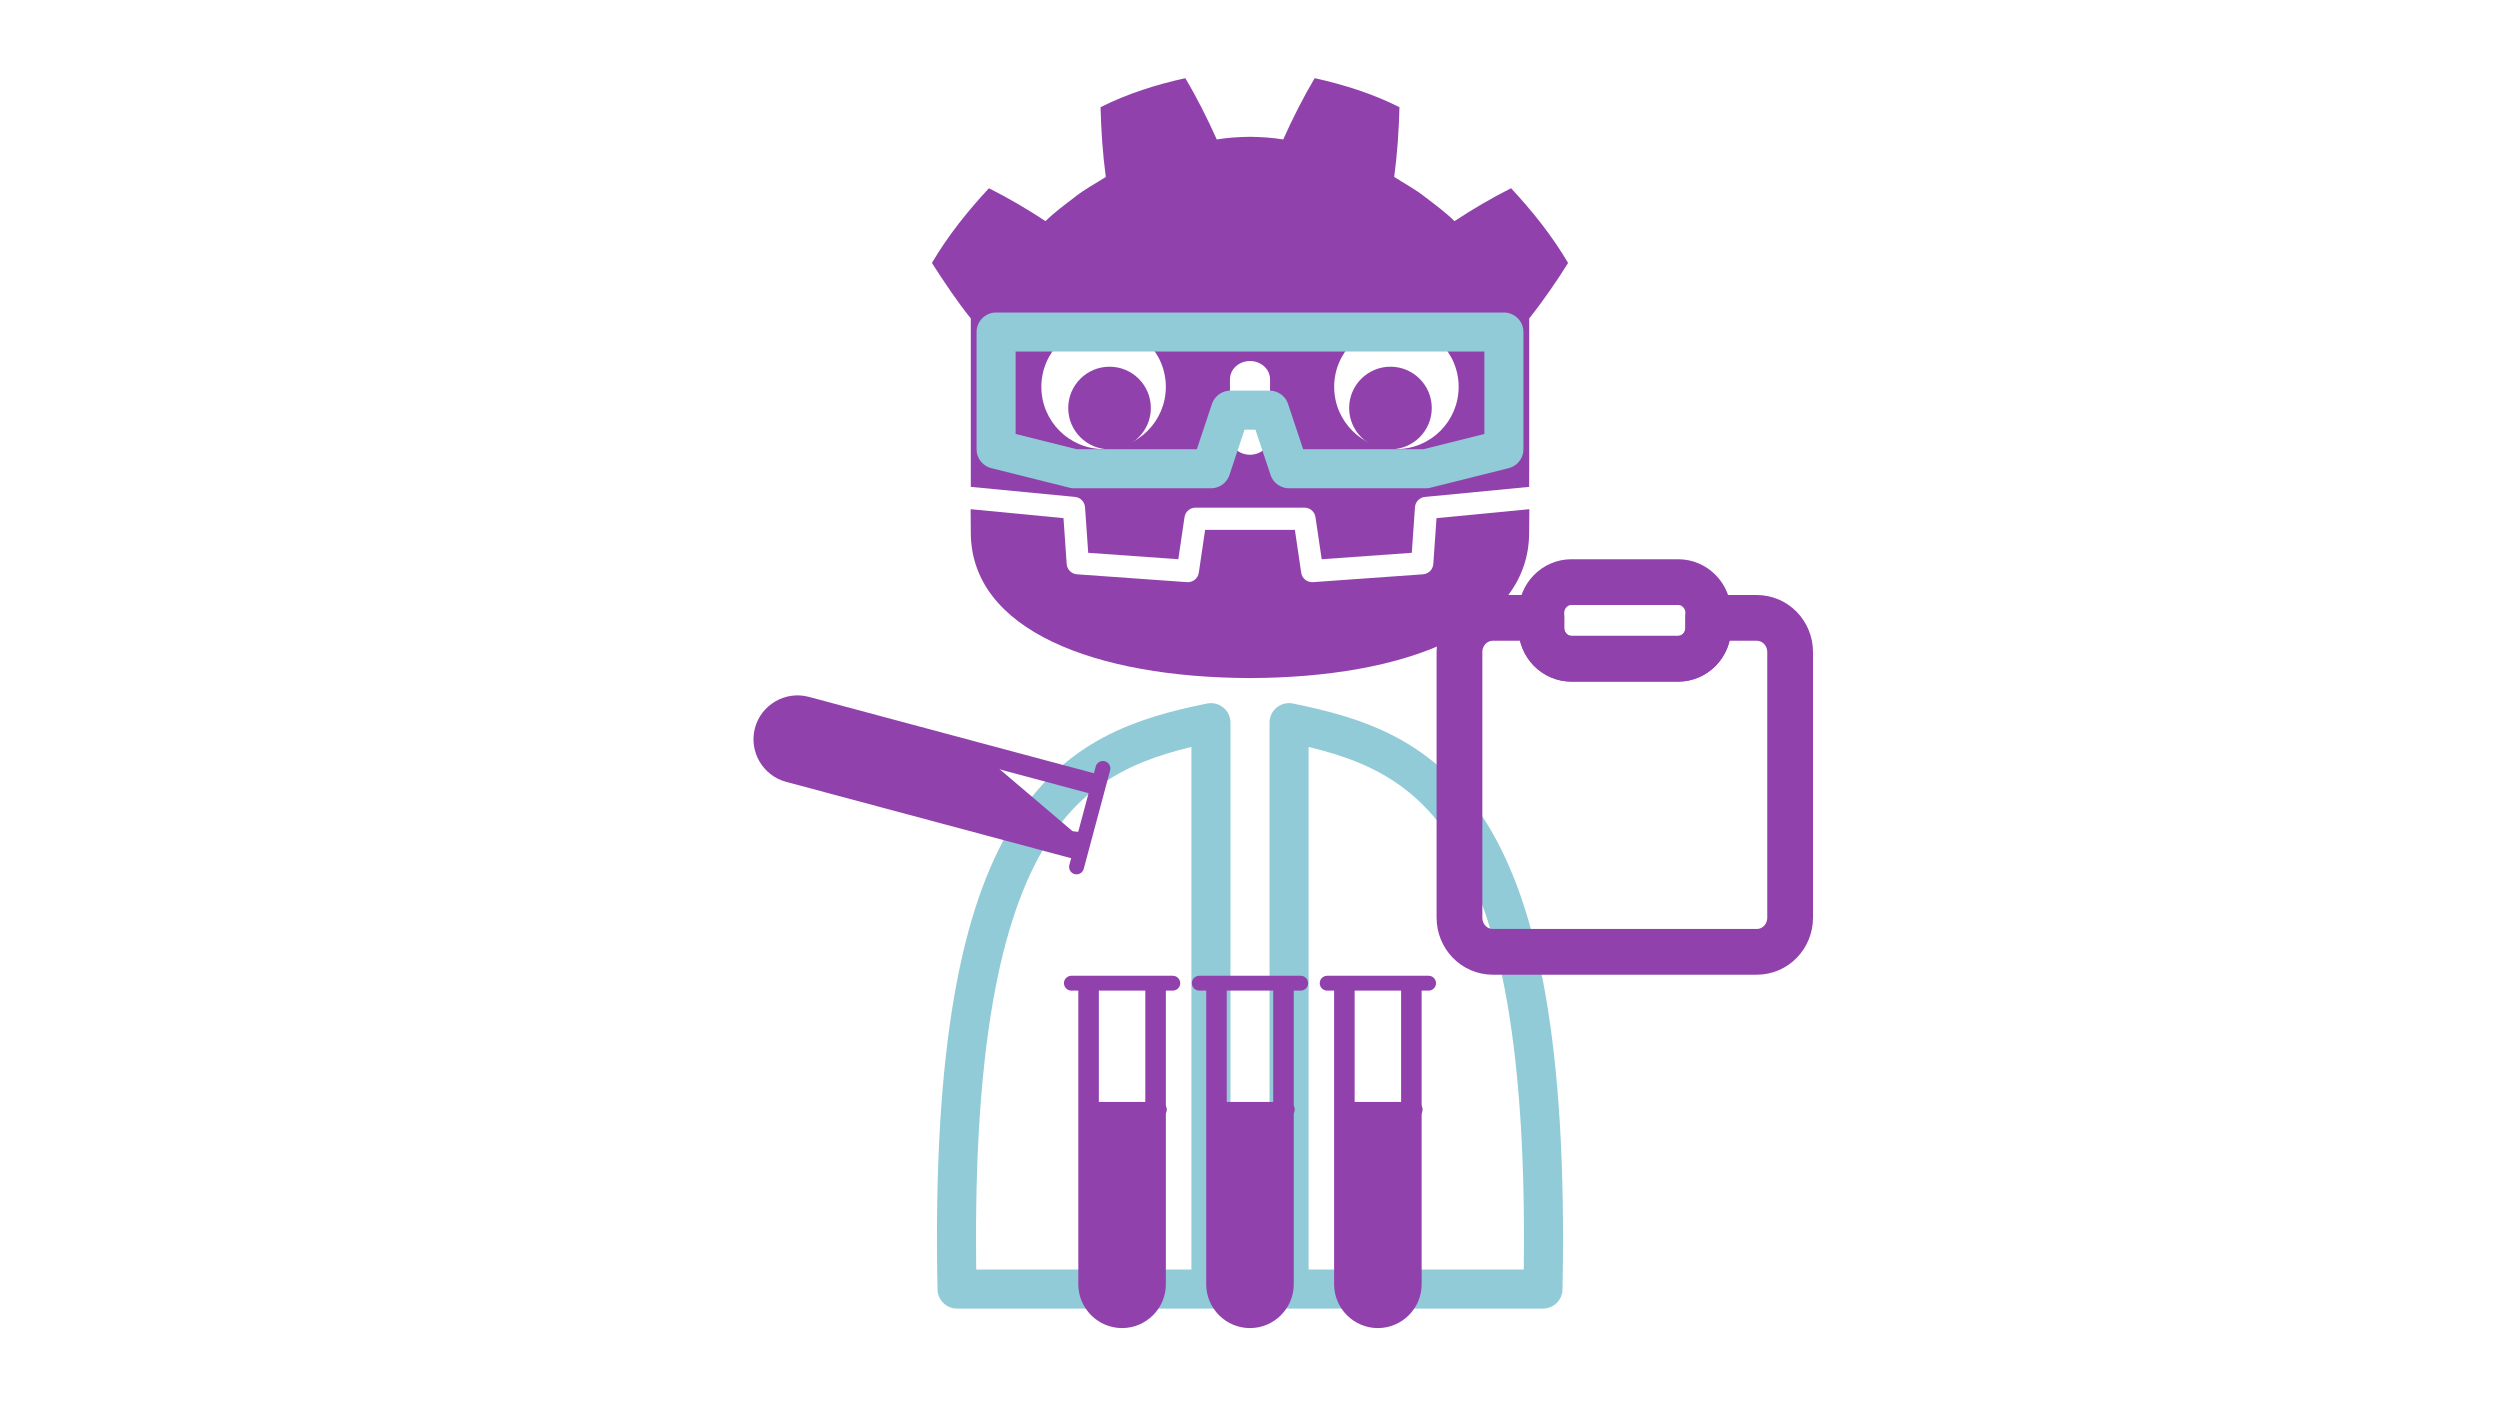
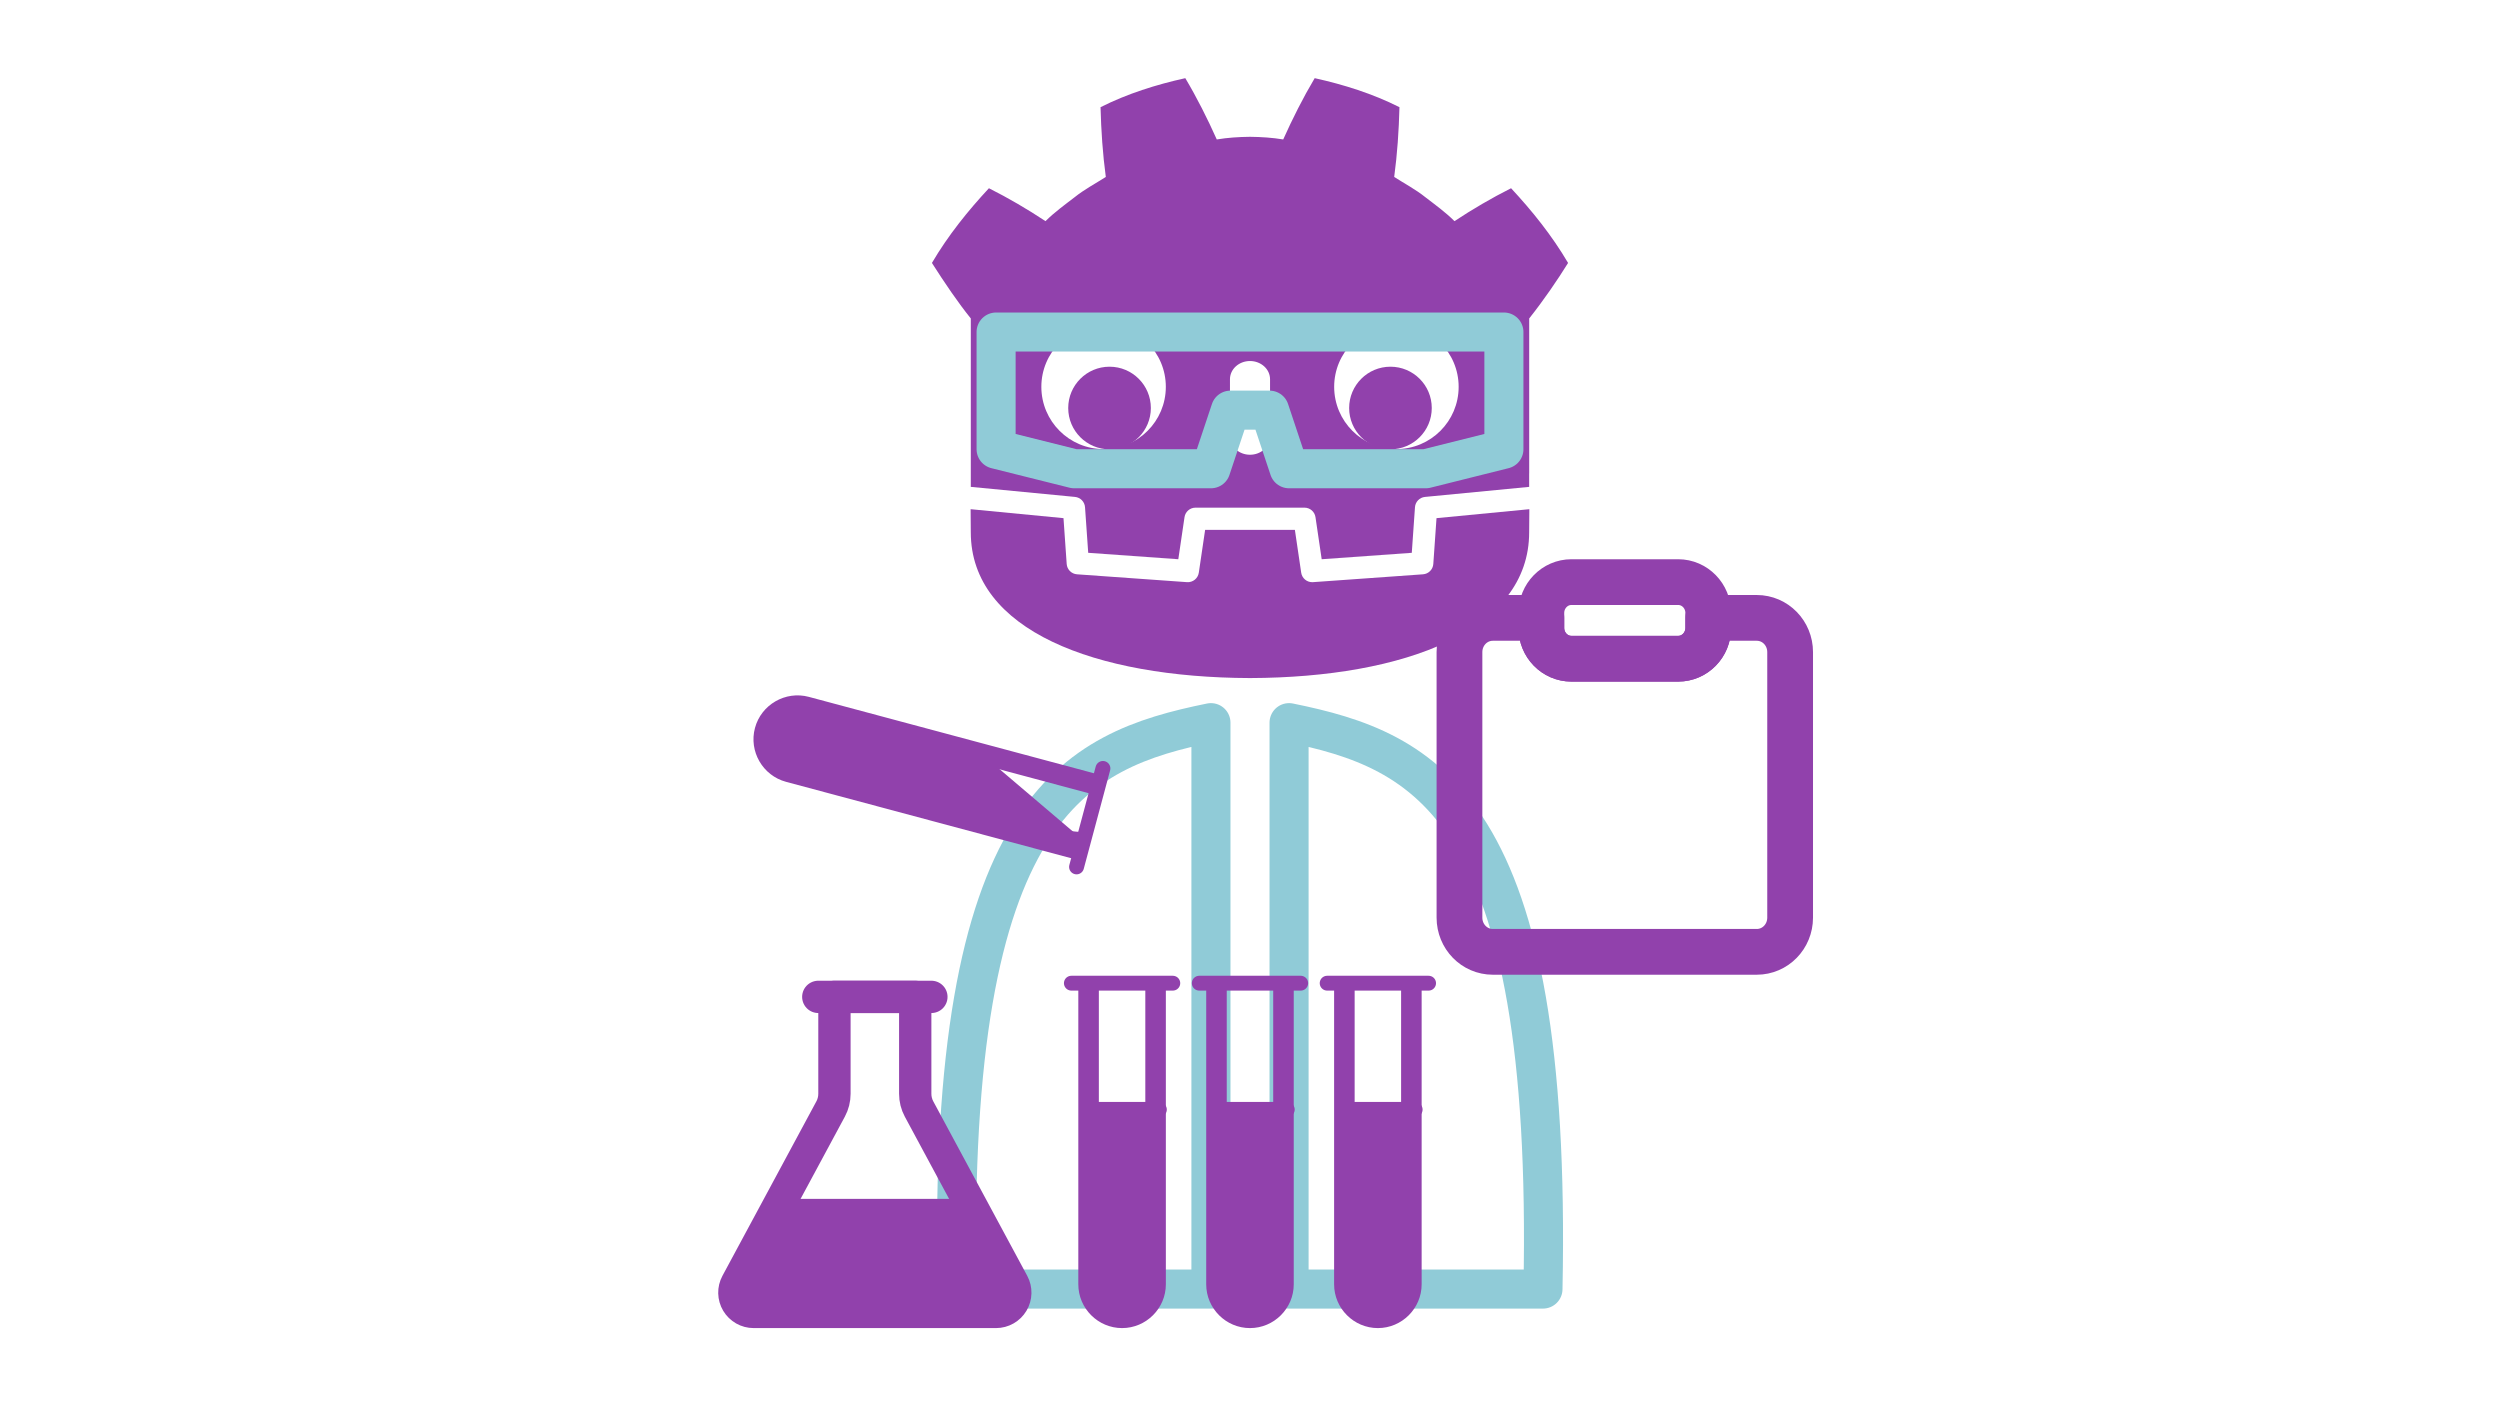
<svg xmlns="http://www.w3.org/2000/svg" width="1024" height="576" viewBox="0 0 1024 576" version="1.1" id="svg1" xml:space="preserve">
  <defs id="defs1" />
  <g id="layer1">
    <path style="fill:none;stroke:#90cbd7;stroke-width:16;stroke-linecap:round;stroke-linejoin:round;stroke-miterlimit:100;stroke-dasharray:none;stroke-opacity:1" d="M 528,296 V 528 H 632 C 636.045,329.567 583.75,307.379 528,296 Z" id="path5" />
    <path style="fill:none;stroke:#90cbd7;stroke-width:16;stroke-linecap:round;stroke-linejoin:round;stroke-miterlimit:100;stroke-dasharray:none;stroke-opacity:1" d="M 496,296 V 528 H 392 C 387.955,329.567 440.25,307.379 496,296 Z" id="path5-3" />
    <g id="g4" transform="translate(0,-24.68896)">
      <path d="m 485.498,56.704 c -11.903,2.646 -23.677,6.33 -34.717,11.887 0.252,9.748 0.883,19.088 2.16,28.575 -4.287,2.747 -8.793,5.104 -12.797,8.319 -4.069,3.13 -8.224,6.125 -11.908,9.785 -7.36,-4.868 -15.15,-9.443 -23.174,-13.481 -8.65,9.309 -16.738,19.357 -23.346,30.601 5.193,8.151 10.762,16.343 15.92,22.732 v 55.534 7.054 6.419 c 0.126,0.001 0.252,0.006 0.377,0.018 l 42.306,4.079 c 2.216,0.214 3.953,1.998 4.107,4.218 l 1.305,18.675 36.903,2.633 2.542,-17.236 c 0.33,-2.235 2.246,-3.891 4.507,-3.891 h 44.634 c 2.259,0 4.176,1.656 4.506,3.891 l 2.542,17.236 36.904,-2.633 1.304,-18.675 c 0.155,-2.221 1.891,-4.003 4.107,-4.218 l 42.289,-4.079 c 0.125,-0.012 0.25,-0.016 0.376,-0.018 v -5.507 l 0.018,-0.005 v -63.495 c 5.957,-7.5 11.598,-15.772 15.92,-22.732 -6.605,-11.244 -14.698,-21.292 -23.348,-30.601 -8.023,4.038 -15.815,8.613 -23.175,13.481 -3.683,-3.661 -7.831,-6.655 -11.905,-9.785 -4.003,-3.215 -8.514,-5.573 -12.793,-8.319 1.274,-9.487 1.904,-18.827 2.157,-28.575 -11.04,-5.556 -22.813,-9.241 -34.722,-11.887 -4.755,7.991 -9.103,16.645 -12.89,25.104 -4.49,-0.75 -9.002,-1.028 -13.519,-1.082 v -0.007 c -0.032,0 -0.061,0.007 -0.088,0.007 -0.028,0 -0.058,-0.007 -0.086,-0.007 v 0.007 c -4.526,0.054 -9.033,0.332 -13.525,1.082 C 494.606,73.349 490.26,64.695 485.498,56.704 Z M 452.029,157.652 c 14.082,0 25.495,11.405 25.495,25.482 0,14.086 -11.413,25.498 -25.495,25.498 -14.075,0 -25.491,-11.411 -25.491,-25.498 0,-14.077 11.417,-25.482 25.491,-25.482 z m 119.944,0 c 14.073,0 25.489,11.405 25.489,25.482 0,14.086 -11.416,25.498 -25.489,25.498 -14.084,0 -25.497,-11.411 -25.497,-25.498 0,-14.077 11.413,-25.482 25.497,-25.482 z m -59.975,14.912 c 4.533,0 8.214,3.344 8.214,7.458 v 23.471 c 0,4.118 -3.681,7.458 -8.214,7.458 -4.533,0 -8.206,-3.341 -8.206,-7.458 v -23.471 c 0,-4.114 3.674,-7.458 8.206,-7.458 z" stroke-width="1.169" id="path1" style="fill:#9141ac;fill-opacity:1" />
      <path d="m 588.393,236.924 -1.31,18.774 c -0.158,2.263 -1.958,4.064 -4.221,4.226 l -45.063,3.215 c -0.11,0.008 -0.22,0.012 -0.328,0.012 -2.239,0 -4.171,-1.643 -4.502,-3.892 l -2.584,-17.525 h -36.769 l -2.584,17.525 c -0.347,2.359 -2.456,4.055 -4.831,3.88 l -45.063,-3.215 c -2.263,-0.162 -4.063,-1.964 -4.221,-4.226 l -1.31,-18.774 -38.041,-3.668 c 0.018,4.088 0.07,8.567 0.07,9.459 0,40.176 50.965,59.487 114.285,59.709 h 0.077 0.078 c 63.32,-0.222 114.268,-19.533 114.268,-59.709 0,-0.908 0.055,-5.368 0.074,-9.459 z" id="path2" style="fill:#9141ac;fill-opacity:1;stroke-width:1.169" />
      <path d="m 471.389,191.813 c 0,9.343 -7.573,16.916 -16.923,16.916 -9.346,0 -16.923,-7.573 -16.923,-16.916 0,-9.343 7.577,-16.923 16.923,-16.923 9.35,0 16.923,7.58 16.923,16.923" id="path3" style="fill:#9141ac;fill-opacity:1;stroke-width:1.169" />
      <path d="m 552.613,191.813 c 0,9.343 7.57,16.916 16.914,16.916 9.353,0 16.923,-7.573 16.923,-16.916 0,-9.343 -7.57,-16.923 -16.923,-16.923 -9.343,0 -16.914,7.58 -16.914,16.923" id="path4" style="fill:#9141ac;fill-opacity:1;stroke-width:1.169" />
      <g id="g2">
        <g id="g1">
          <path id="rect1" style="baseline-shift:baseline;display:inline;overflow:visible;vector-effect:none;fill:#9141ac;fill-opacity:1;stroke-width:0.522;stroke-linecap:round;stroke-linejoin:round;enable-background:accumulate;stop-color:#000000" d="m 331.297,310.126 c -9.569,-2.564 -19.5,3.169 -22.064,12.739 -2.564,9.569 3.169,19.5 12.739,22.064 l 119.722,32.079 2.188,-8.166 -119.722,-32.079 c -5.187,-1.39 -8.151,-6.523 -6.761,-11.71 1.39,-5.187 6.524,-8.15 11.71,-6.76 l 119.722,32.079 2.188,-8.166 z" />
          <path style="fill:#9141ac;fill-opacity:1;stroke:#9141ac;stroke-width:6.105;stroke-linecap:round;stroke-linejoin:round;stroke-dasharray:none;stroke-opacity:1" d="M 451.759,339.442 440.953,379.772" id="path1-5" />
          <path style="fill:#9141ac;fill-opacity:1;stroke:#9141ac;stroke-width:6.263;stroke-linecap:round;stroke-linejoin:round;stroke-dasharray:none;stroke-opacity:1" d="m 400.679,332.306 c -0.252,14.994 12.17,34.941 42.759,36.339" id="path1-3" />
          <path style="fill:#9141ac;fill-opacity:1;stroke:none;stroke-width:3.858;stroke-linecap:round;stroke-linejoin:round;stroke-dasharray:none;stroke-opacity:1" d="m 400.679,332.306 3.261,15.936 16.912,19.005 -107.567,-32 7.876,-22.365 z" id="path2-6" />
        </g>
      </g>
      <g id="layer1-7" transform="matrix(0.4415051,0,0,0.4415051,577.217,250.2199)">
        <path id="rect2" style="fill:none;stroke:#9141ac;stroke-width:42.451;stroke-linecap:round;stroke-linejoin:round;stroke-dasharray:none" d="M 77.578,62.414 C 60.424,62.414 46.614,76.576 46.614,94.167 V 340.482 c 0,17.591 13.81,31.753 30.964,31.753 H 322.422 c 17.154,0 30.964,-14.162 30.964,-31.753 V 94.167 c 0,-17.591 -13.81,-31.753 -30.964,-31.753 h -45.001 v 9.259 c 0,15.861 -12.452,28.63 -27.918,28.63 h -99.007 c -15.466,0 -27.918,-12.769 -27.918,-28.63 v -9.259 z" />
        <rect style="fill:none;stroke:#9141ac;stroke-width:42.451;stroke-linecap:round;stroke-linejoin:round;stroke-dasharray:none" id="rect2-3" width="154.844" height="71.077" x="122.578" y="29.226" rx="27.918" ry="28.63" />
      </g>
      <g id="layer1-0" transform="matrix(0.4121302,0,0,0.4121302,429.5655,414.092)">
        <g id="g3" transform="translate(-12.02081,-10.10886)">
          <path id="rect1-6" style="baseline-shift:baseline;display:inline;overflow:visible;vector-effect:none;fill:#9141ac;fill-opacity:1;stroke-width:1.26;stroke-linecap:round;stroke-linejoin:round;enable-background:accumulate;stop-color:#000000" d="m 295.63,341.688 c 0,23.922 19.579,43.501 43.501,43.501 23.922,0 43.501,-19.579 43.501,-43.501 l -2e-5,-299.288 h -20.415 l -1e-5,299.288 c 2e-5,12.966 -10.12,23.088 -23.086,23.088 -12.966,-2e-5 -23.086,-10.122 -23.087,-23.087 l 1.7e-4,-299.288 h -20.415 z" />
          <path style="fill:none;stroke:#9141ac;stroke-width:14.743;stroke-linecap:round;stroke-linejoin:round;stroke-dasharray:none;stroke-opacity:1" d="M 288.72,42.4 H 389.54" id="path1-2" />
          <path style="fill:none;stroke:#9141ac;stroke-width:15.123;stroke-linecap:round;stroke-linejoin:round;stroke-dasharray:none;stroke-opacity:1" d="m 304,168 c 16,0 56,0 72,0" id="path1-3-61" />
          <path style="fill:#9141ac;fill-opacity:1;stroke:none;stroke-width:9.315;stroke-linecap:round;stroke-linejoin:round;stroke-dasharray:none;stroke-opacity:1" d="m 304,168 h 36 36 l -8,200 h -56 z" id="path2-8" />
        </g>
        <g id="g3-9" transform="translate(-266.24,-10.10886)">
          <path id="rect1-3" style="baseline-shift:baseline;display:inline;overflow:visible;vector-effect:none;fill:#9141ac;fill-opacity:1;stroke-width:1.26;stroke-linecap:round;stroke-linejoin:round;enable-background:accumulate;stop-color:#000000" d="m 295.63,341.688 c 0,23.922 19.579,43.501 43.501,43.501 23.922,0 43.501,-19.579 43.501,-43.501 l -2e-5,-299.288 h -20.415 l -1e-5,299.288 c 2e-5,12.966 -10.12,23.088 -23.086,23.088 -12.966,-2e-5 -23.086,-10.122 -23.087,-23.087 l 1.7e-4,-299.288 h -20.415 z" />
          <path style="fill:none;stroke:#9141ac;stroke-width:14.743;stroke-linecap:round;stroke-linejoin:round;stroke-dasharray:none;stroke-opacity:1" d="M 288.72,42.4 H 389.54" id="path1-60" />
          <path style="fill:none;stroke:#9141ac;stroke-width:15.123;stroke-linecap:round;stroke-linejoin:round;stroke-dasharray:none;stroke-opacity:1" d="m 304,168 c 16,0 56,0 72,0" id="path1-3-6" />
          <path style="fill:#9141ac;fill-opacity:1;stroke:none;stroke-width:9.315;stroke-linecap:round;stroke-linejoin:round;stroke-dasharray:none;stroke-opacity:1" d="m 304,168 h 36 36 l -8,200 h -56 z" id="path2-2" />
        </g>
        <g id="g3-3" transform="translate(-139.1304,-10.10886)">
          <path id="rect1-5" style="baseline-shift:baseline;display:inline;overflow:visible;vector-effect:none;fill:#9141ac;fill-opacity:1;stroke-width:1.26;stroke-linecap:round;stroke-linejoin:round;enable-background:accumulate;stop-color:#000000" d="m 295.63,341.688 c 0,23.922 19.579,43.501 43.501,43.501 23.922,0 43.501,-19.579 43.501,-43.501 l -2e-5,-299.288 h -20.415 l -1e-5,299.288 c 2e-5,12.966 -10.12,23.088 -23.086,23.088 -12.966,-2e-5 -23.086,-10.122 -23.087,-23.087 l 1.7e-4,-299.288 h -20.415 z" />
          <path style="fill:none;stroke:#9141ac;stroke-width:14.743;stroke-linecap:round;stroke-linejoin:round;stroke-dasharray:none;stroke-opacity:1" d="M 288.72,42.4 H 389.54" id="path1-6" />
          <path style="fill:none;stroke:#9141ac;stroke-width:15.123;stroke-linecap:round;stroke-linejoin:round;stroke-dasharray:none;stroke-opacity:1" d="m 304,168 c 16,0 56,0 72,0" id="path1-3-2" />
          <path style="fill:#9141ac;fill-opacity:1;stroke:none;stroke-width:9.315;stroke-linecap:round;stroke-linejoin:round;stroke-dasharray:none;stroke-opacity:1" d="m 304,168 h 36 36 l -8,200 h -56 z" id="path2-9" />
        </g>
      </g>
    </g>
    <path style="fill:none;fill-opacity:1;stroke:#90cbd7;stroke-width:16;stroke-linecap:round;stroke-linejoin:round;stroke-miterlimit:100;stroke-dasharray:none;stroke-opacity:1" d="m 408,136 h 208 v 48 l -32,8 h -56 l -8,-24 h -16 l -8,24 h -56 l -32,-8 z" id="path6" />
+     <g id="layer1-3" transform="matrix(0.4136057,0,0,0.4136057,275.6113,390.1234)">
+       <path style="fill:none;fill-opacity:1;stroke:#9141ac;stroke-width:32;stroke-linecap:round;stroke-linejoin:round;stroke-miterlimit:100;stroke-dasharray:none;stroke-opacity:1;paint-order:normal" d="m 160.379,36 v 96 a 31.731,31.731 104.15 0 1 -3.793,15.044 L 63.55,319.825 A 19.113,19.113 59.15 0 0 80.379,348 h 240 a 19.113,19.113 120.85 0 0 16.829,-28.175 L 244.172,147.044 A 31.731,31.731 75.85 0 1 240.379,132 V 36 Z" id="path4-5" transform="translate(-0.37874,8)" />
+       <path style="fill:none;fill-opacity:1;stroke:#9141ac;stroke-width:32;stroke-linecap:round;stroke-linejoin:round;stroke-miterlimit:100;stroke-dasharray:none;stroke-opacity:1;paint-order:normal" d="M 144,44 H 256" id="path5-6" />
+       <path style="fill:#9141ac;fill-opacity:1;stroke:none;stroke-width:16;stroke-linecap:round;stroke-linejoin:round;stroke-miterlimit:100;stroke-dasharray:none;stroke-opacity:1;paint-order:normal" d="m 112,244 h 176 l 48,88 v 16 H 64 v -16 z" id="path6-2" />
+     </g>
  </g>
</svg>
